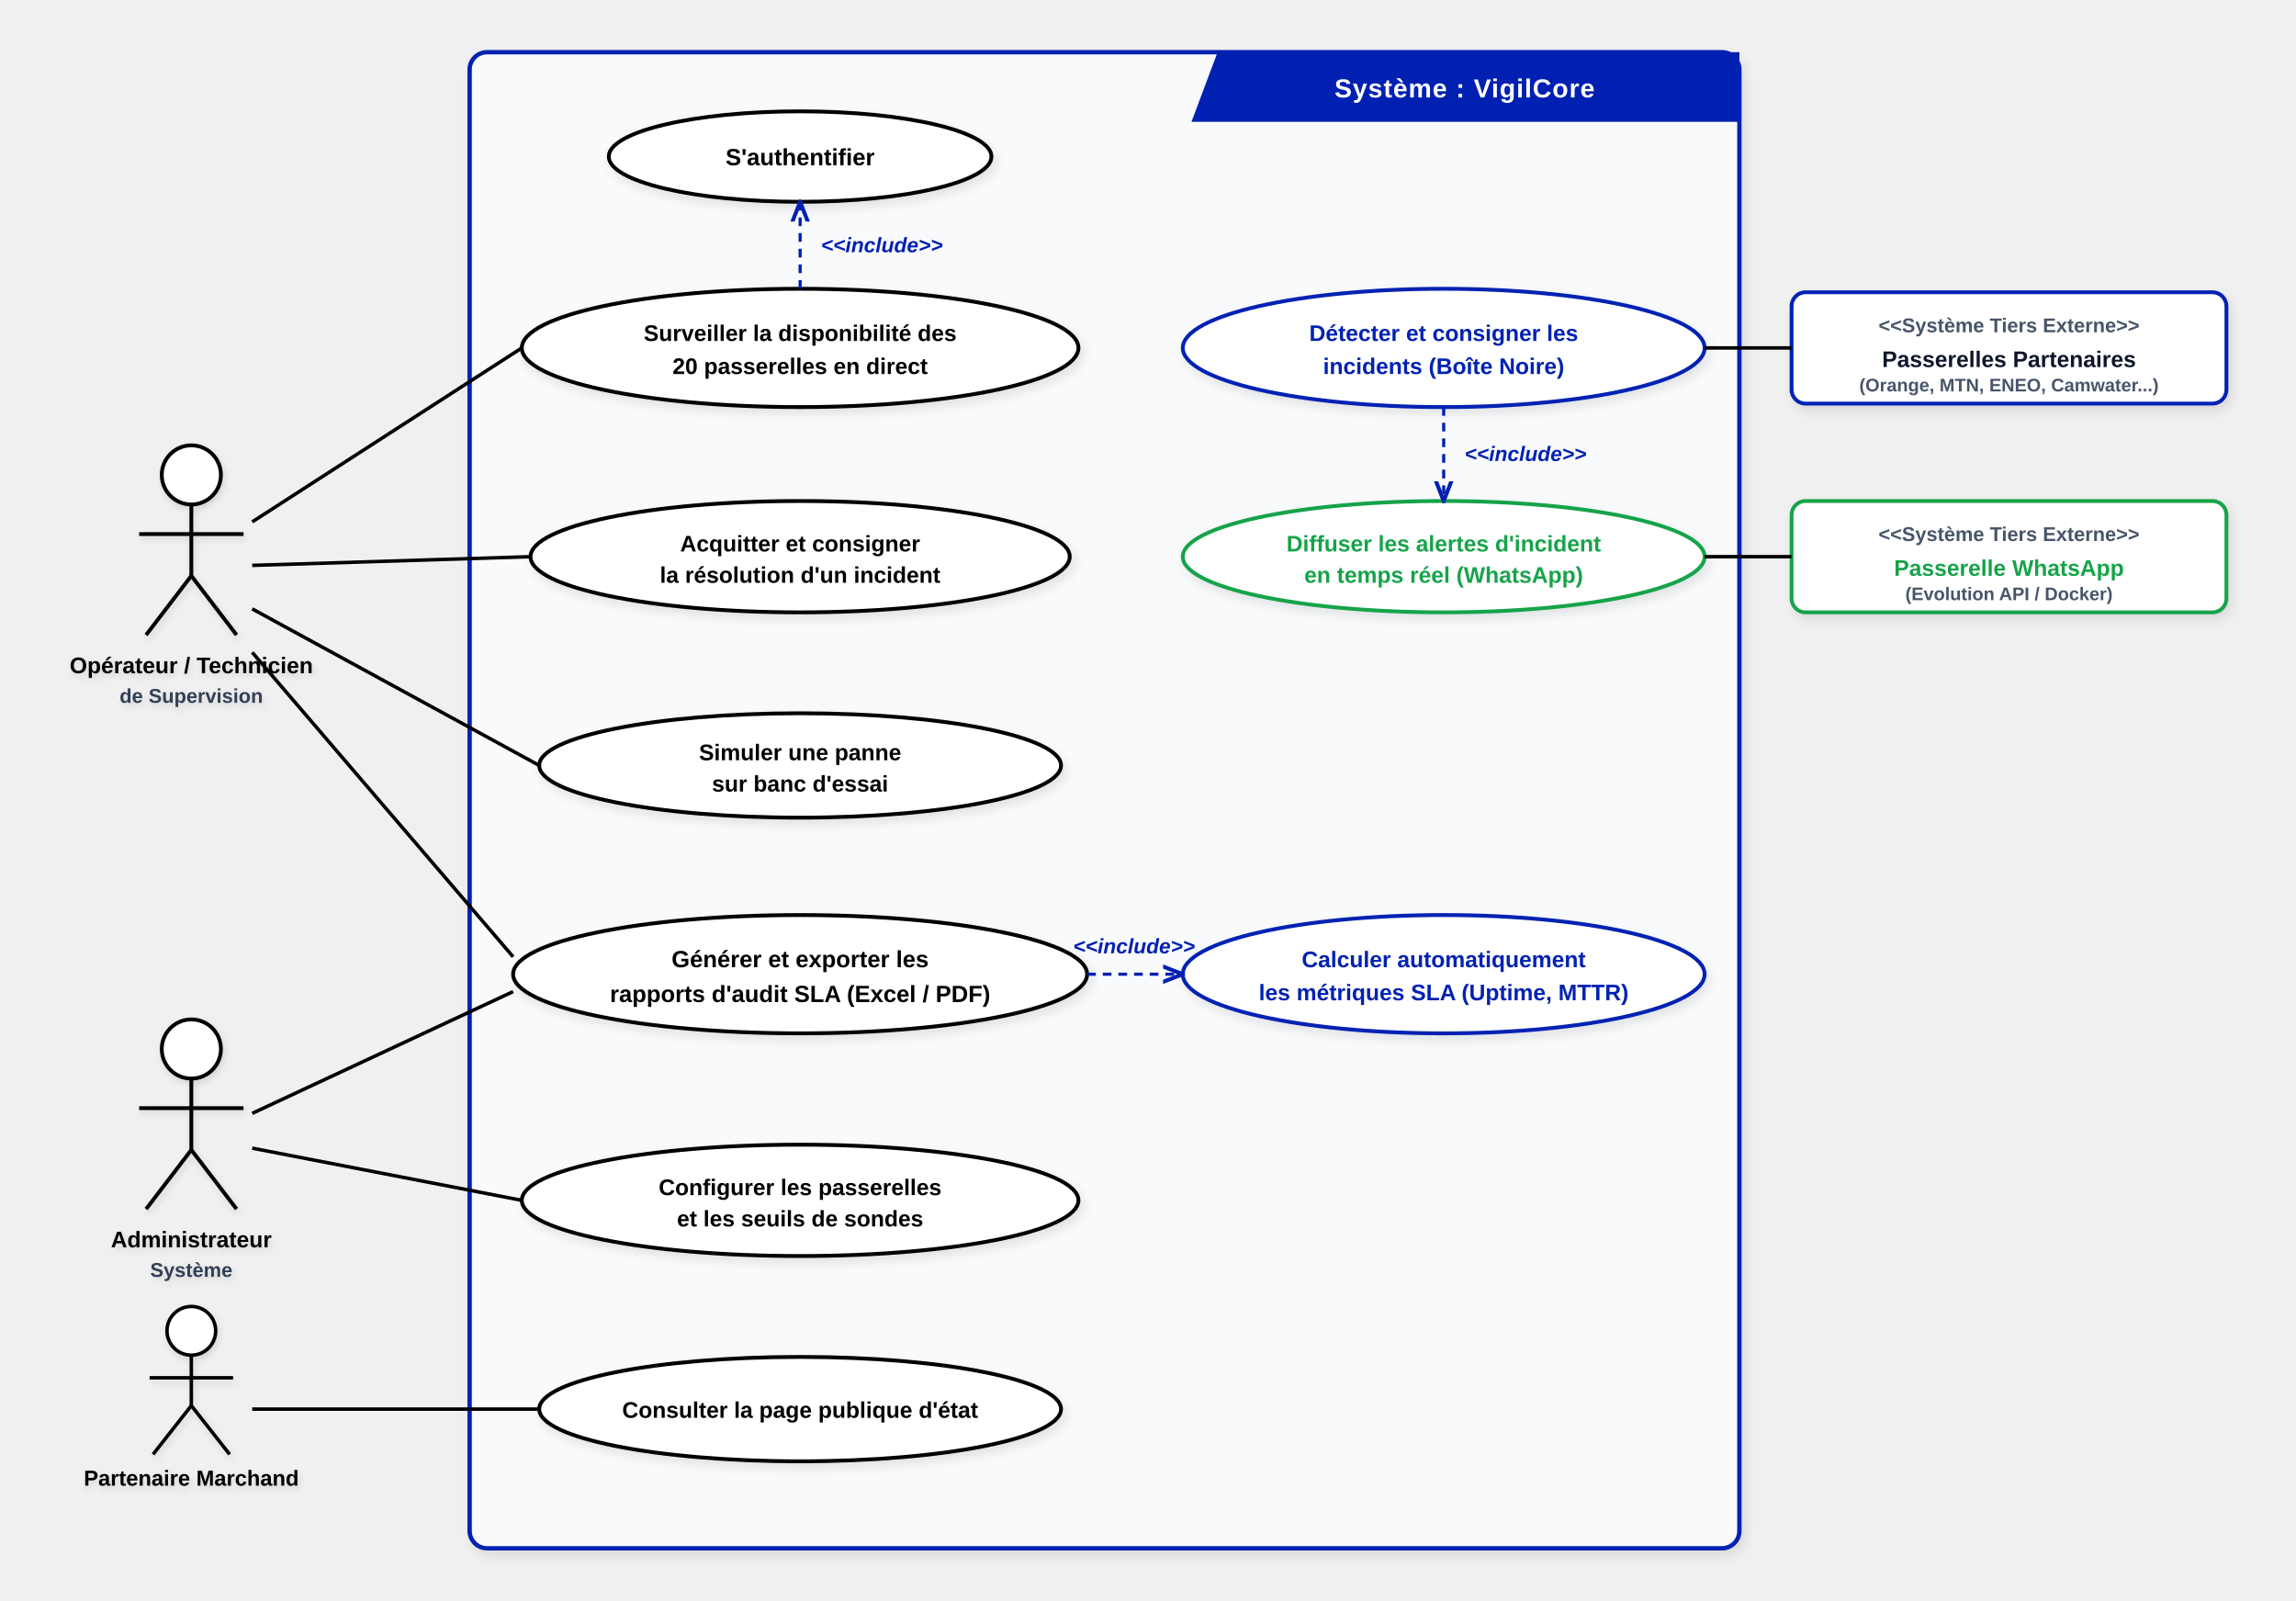
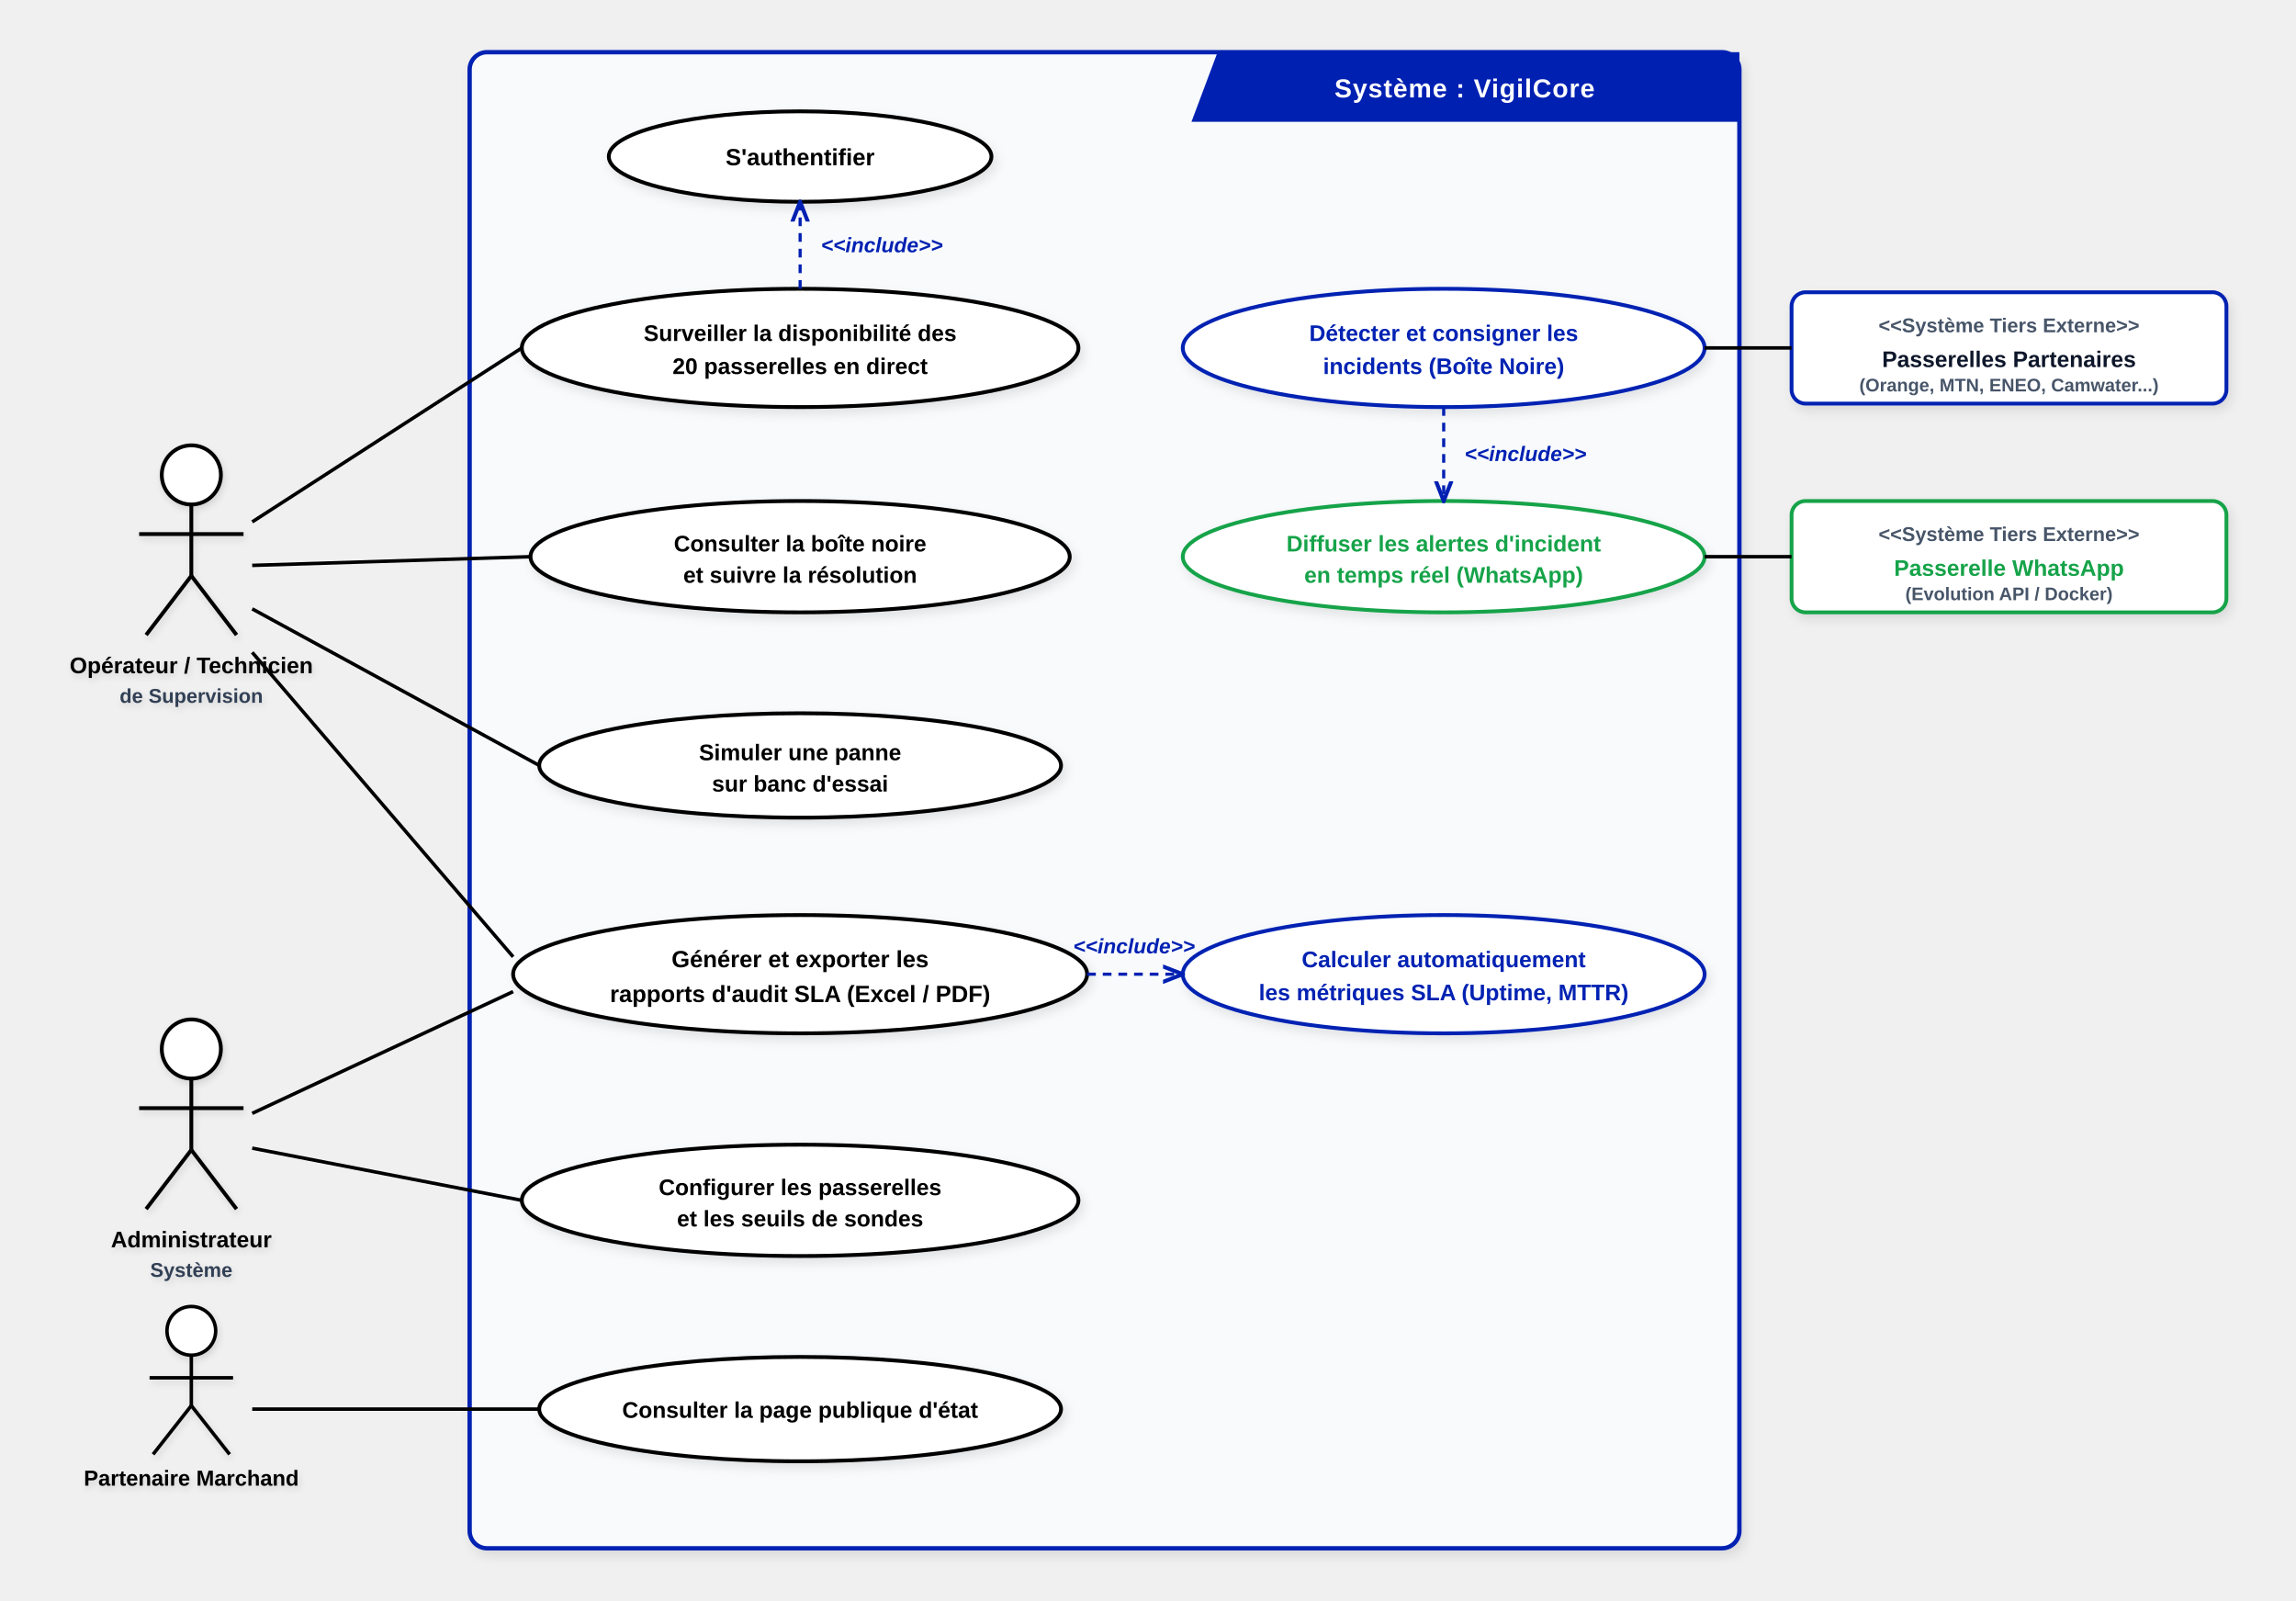
<svg xmlns="http://www.w3.org/2000/svg" viewBox="0 0 1320 920" width="100%" height="100%" style="background-color: #ffffff; font-family: 'Segoe UI', Calibri, Arial, sans-serif;">
  <defs>
    <filter id="shadow-pamc-g" x="-10%" y="-10%" width="130%" height="130%">
      <feDropShadow dx="2" dy="3" stdDeviation="3" flood-color="#000000" flood-opacity="0.10" />
    </filter>
    <filter id="actor-shadow-pamc-g" x="-20%" y="-20%" width="140%" height="140%">
      <feDropShadow dx="1" dy="2" stdDeviation="2" flood-color="#000000" flood-opacity="0.12" />
    </filter>
    <marker id="arrow-inc" viewBox="0 0 10 10" refX="9" refY="5" markerWidth="7" markerHeight="7" orient="auto-start-reverse">
      <path d="M 0 1.5 L 9 5 L 0 8.5" fill="none" stroke="#0020B2" stroke-width="1.8" stroke-linecap="round" />
    </marker>
  </defs>
  <rect x="270" y="30" width="730" height="860" rx="10" ry="10" fill="#f8fafc" stroke="#0020B2" stroke-width="2.5" filter="url(#shadow-pamc-g)" />
  <path d="M 700 30 L 1000 30 L 1000 70 L 685 70 Z" fill="#0020B2" />
  <text x="842" y="56" fill="#ffffff" font-size="15" font-weight="bold" text-anchor="middle" letter-spacing="0.5">Système : VigilCore</text>
  <g transform="translate(70, 255)" filter="url(#actor-shadow-pamc-g)">
    <circle cx="40" cy="18" r="17" fill="#ffffff" stroke="#000000" stroke-width="2.2" />
    <line x1="40" y1="35" x2="40" y2="76" stroke="#000000" stroke-width="2.2" />
    <line x1="10" y1="52" x2="70" y2="52" stroke="#000000" stroke-width="2.2" />
    <line x1="40" y1="76" x2="14" y2="110" stroke="#000000" stroke-width="2.2" />
    <line x1="40" y1="76" x2="66" y2="110" stroke="#000000" stroke-width="2.2" />
    <text x="40" y="132" fill="#000000" font-size="13" font-weight="bold" text-anchor="middle">Opérateur / Technicien</text>
    <text x="40" y="149" fill="#334155" font-size="11.5" font-weight="bold" text-anchor="middle">de Supervision</text>
  </g>
  <g transform="translate(70, 585)" filter="url(#actor-shadow-pamc-g)">
    <circle cx="40" cy="18" r="17" fill="#ffffff" stroke="#000000" stroke-width="2.2" />
    <line x1="40" y1="35" x2="40" y2="76" stroke="#000000" stroke-width="2.2" />
    <line x1="10" y1="52" x2="70" y2="52" stroke="#000000" stroke-width="2.2" />
    <line x1="40" y1="76" x2="14" y2="110" stroke="#000000" stroke-width="2.2" />
    <line x1="40" y1="76" x2="66" y2="110" stroke="#000000" stroke-width="2.2" />
    <text x="40" y="132" fill="#000000" font-size="13" font-weight="bold" text-anchor="middle">Administrateur</text>
    <text x="40" y="149" fill="#334155" font-size="11.5" font-weight="bold" text-anchor="middle">Système</text>
  </g>
  <g transform="translate(70, 750)" filter="url(#actor-shadow-pamc-g)">
    <circle cx="40" cy="15" r="14" fill="#ffffff" stroke="#000000" stroke-width="2" />
    <line x1="40" y1="29" x2="40" y2="58" stroke="#000000" stroke-width="2" />
    <line x1="16" y1="42" x2="64" y2="42" stroke="#000000" stroke-width="2" />
    <line x1="40" y1="58" x2="18" y2="86" stroke="#000000" stroke-width="2" />
    <line x1="40" y1="58" x2="62" y2="86" stroke="#000000" stroke-width="2" />
    <text x="40" y="104" fill="#000000" font-size="12.5" font-weight="bold" text-anchor="middle">Partenaire Marchand</text>
  </g>
  <g transform="translate(1030, 168)" filter="url(#shadow-pamc-g)">
    <rect x="0" y="0" width="250" height="64" rx="8" fill="#ffffff" stroke="#0020B2" stroke-width="2.2" />
    <text x="125" y="23" fill="#475569" font-size="11.5" font-weight="bold" text-anchor="middle">&lt;&lt;Système Tiers Externe&gt;&gt;</text>
    <text x="125" y="43" fill="#0f172a" font-size="13" font-weight="bold" text-anchor="middle">Passerelles Partenaires</text>
    <text x="125" y="57" fill="#475569" font-size="10.5" font-weight="bold" text-anchor="middle">(Orange, MTN, ENEO, Camwater...)</text>
  </g>
  <g transform="translate(1030, 288)" filter="url(#shadow-pamc-g)">
    <rect x="0" y="0" width="250" height="64" rx="8" fill="#ffffff" stroke="#16a34a" stroke-width="2.2" />
    <text x="125" y="23" fill="#475569" font-size="11.5" font-weight="bold" text-anchor="middle">&lt;&lt;Système Tiers Externe&gt;&gt;</text>
    <text x="125" y="43" fill="#16a34a" font-size="13" font-weight="bold" text-anchor="middle">Passerelle WhatsApp</text>
    <text x="125" y="57" fill="#475569" font-size="10.5" font-weight="bold" text-anchor="middle">(Evolution API / Docker)</text>
  </g>
  <g transform="translate(460, 90)" filter="url(#shadow-pamc-g)">
    <ellipse cx="0" cy="0" rx="110" ry="26" fill="#ffffff" stroke="#000000" stroke-width="2.2" />
    <text x="0" y="5" fill="#000000" font-size="13.5" font-weight="bold" text-anchor="middle">S'authentifier</text>
  </g>
  <g transform="translate(460, 200)" filter="url(#shadow-pamc-g)">
    <ellipse cx="0" cy="0" rx="160" ry="34" fill="#ffffff" stroke="#000000" stroke-width="2.2" />
    <text x="0" y="-4" fill="#000000" font-size="13" font-weight="bold" text-anchor="middle">Surveiller la disponibilité des</text>
    <text x="0" y="15" fill="#000000" font-size="13" font-weight="bold" text-anchor="middle">20 passerelles en direct</text>
  </g>
  <g transform="translate(460, 320)" filter="url(#shadow-pamc-g)">
    <ellipse cx="0" cy="0" rx="155" ry="32" fill="#ffffff" stroke="#000000" stroke-width="2.2" />
-     <text x="0" y="-3" fill="#000000" font-size="13" font-weight="bold" text-anchor="middle">Acquitter et consigner</text>
-     <text x="0" y="15" fill="#000000" font-size="13" font-weight="bold" text-anchor="middle">la résolution d'un incident</text>
+     <text x="0" y="-3" fill="#000000" font-size="13" font-weight="bold" text-anchor="middle">Consulter la boîte noire</text>
+     <text x="0" y="15" fill="#000000" font-size="13" font-weight="bold" text-anchor="middle">et suivre la résolution</text>
  </g>
  <g transform="translate(460, 440)" filter="url(#shadow-pamc-g)">
    <ellipse cx="0" cy="0" rx="150" ry="30" fill="#ffffff" stroke="#000000" stroke-width="2.2" />
    <text x="0" y="-3" fill="#000000" font-size="13" font-weight="bold" text-anchor="middle">Simuler une panne</text>
    <text x="0" y="15" fill="#000000" font-size="13" font-weight="bold" text-anchor="middle">sur banc d'essai</text>
  </g>
  <g transform="translate(460, 560)" filter="url(#shadow-pamc-g)">
    <ellipse cx="0" cy="0" rx="165" ry="34" fill="#ffffff" stroke="#000000" stroke-width="2.2" />
    <text x="0" y="-4" fill="#000000" font-size="13.5" font-weight="bold" text-anchor="middle">Générer et exporter les</text>
    <text x="0" y="16" fill="#000000" font-size="13.5" font-weight="bold" text-anchor="middle">rapports d'audit SLA (Excel / PDF)</text>
  </g>
  <g transform="translate(460, 690)" filter="url(#shadow-pamc-g)">
    <ellipse cx="0" cy="0" rx="160" ry="32" fill="#ffffff" stroke="#000000" stroke-width="2.2" />
    <text x="0" y="-3" fill="#000000" font-size="13" font-weight="bold" text-anchor="middle">Configurer les passerelles</text>
    <text x="0" y="15" fill="#000000" font-size="13" font-weight="bold" text-anchor="middle">et les seuils de sondes</text>
  </g>
  <g transform="translate(460, 810)" filter="url(#shadow-pamc-g)">
    <ellipse cx="0" cy="0" rx="150" ry="30" fill="#ffffff" stroke="#000000" stroke-width="2.2" />
    <text x="0" y="5" fill="#000000" font-size="13" font-weight="bold" text-anchor="middle">Consulter la page publique d'état</text>
  </g>
  <g transform="translate(830, 200)" filter="url(#shadow-pamc-g)">
    <ellipse cx="0" cy="0" rx="150" ry="34" fill="#ffffff" stroke="#0020B2" stroke-width="2.2" />
    <text x="0" y="-4" fill="#0020B2" font-size="13" font-weight="bold" text-anchor="middle">Détecter et consigner les</text>
    <text x="0" y="15" fill="#0020B2" font-size="13" font-weight="bold" text-anchor="middle">incidents (Boîte Noire)</text>
  </g>
  <g transform="translate(830, 320)" filter="url(#shadow-pamc-g)">
    <ellipse cx="0" cy="0" rx="150" ry="32" fill="#ffffff" stroke="#16a34a" stroke-width="2.2" />
    <text x="0" y="-3" fill="#16a34a" font-size="13" font-weight="bold" text-anchor="middle">Diffuser les alertes d'incident</text>
    <text x="0" y="15" fill="#16a34a" font-size="13" font-weight="bold" text-anchor="middle">en temps réel (WhatsApp)</text>
  </g>
  <g transform="translate(830, 560)" filter="url(#shadow-pamc-g)">
    <ellipse cx="0" cy="0" rx="150" ry="34" fill="#ffffff" stroke="#0020B2" stroke-width="2.2" />
    <text x="0" y="-4" fill="#0020B2" font-size="13" font-weight="bold" text-anchor="middle">Calculer automatiquement</text>
    <text x="0" y="15" fill="#0020B2" font-size="13" font-weight="bold" text-anchor="middle">les métriques SLA (Uptime, MTTR)</text>
  </g>
  <line x1="145" y1="300" x2="300" y2="200" stroke="#000000" stroke-width="2" />
  <line x1="145" y1="325" x2="305" y2="320" stroke="#000000" stroke-width="2" />
  <line x1="145" y1="350" x2="310" y2="440" stroke="#000000" stroke-width="2" />
  <line x1="145" y1="375" x2="295" y2="550" stroke="#000000" stroke-width="2" />
  <line x1="145" y1="640" x2="295" y2="570" stroke="#000000" stroke-width="2" />
  <line x1="145" y1="660" x2="300" y2="690" stroke="#000000" stroke-width="2" />
  <line x1="145" y1="810" x2="310" y2="810" stroke="#000000" stroke-width="2" />
  <line x1="1030" y1="200" x2="980" y2="200" stroke="#000000" stroke-width="2" />
  <line x1="1030" y1="320" x2="980" y2="320" stroke="#000000" stroke-width="2" />
  <line x1="460" y1="166" x2="460" y2="116" stroke="#0020B2" stroke-width="1.8" stroke-dasharray="5 4" marker-end="url(#arrow-inc)" />
  <text x="472" y="145" fill="#0020B2" font-size="12" font-style="italic" font-weight="bold">&lt;&lt;include&gt;&gt;</text>
  <line x1="830" y1="234" x2="830" y2="288" stroke="#0020B2" stroke-width="1.8" stroke-dasharray="5 4" marker-end="url(#arrow-inc)" />
  <text x="842" y="265" fill="#0020B2" font-size="12" font-style="italic" font-weight="bold">&lt;&lt;include&gt;&gt;</text>
  <line x1="625" y1="560" x2="680" y2="560" stroke="#0020B2" stroke-width="1.8" stroke-dasharray="5 4" marker-end="url(#arrow-inc)" />
  <text x="652" y="548" fill="#0020B2" font-size="12" font-style="italic" font-weight="bold" text-anchor="middle">&lt;&lt;include&gt;&gt;</text>
</svg>
